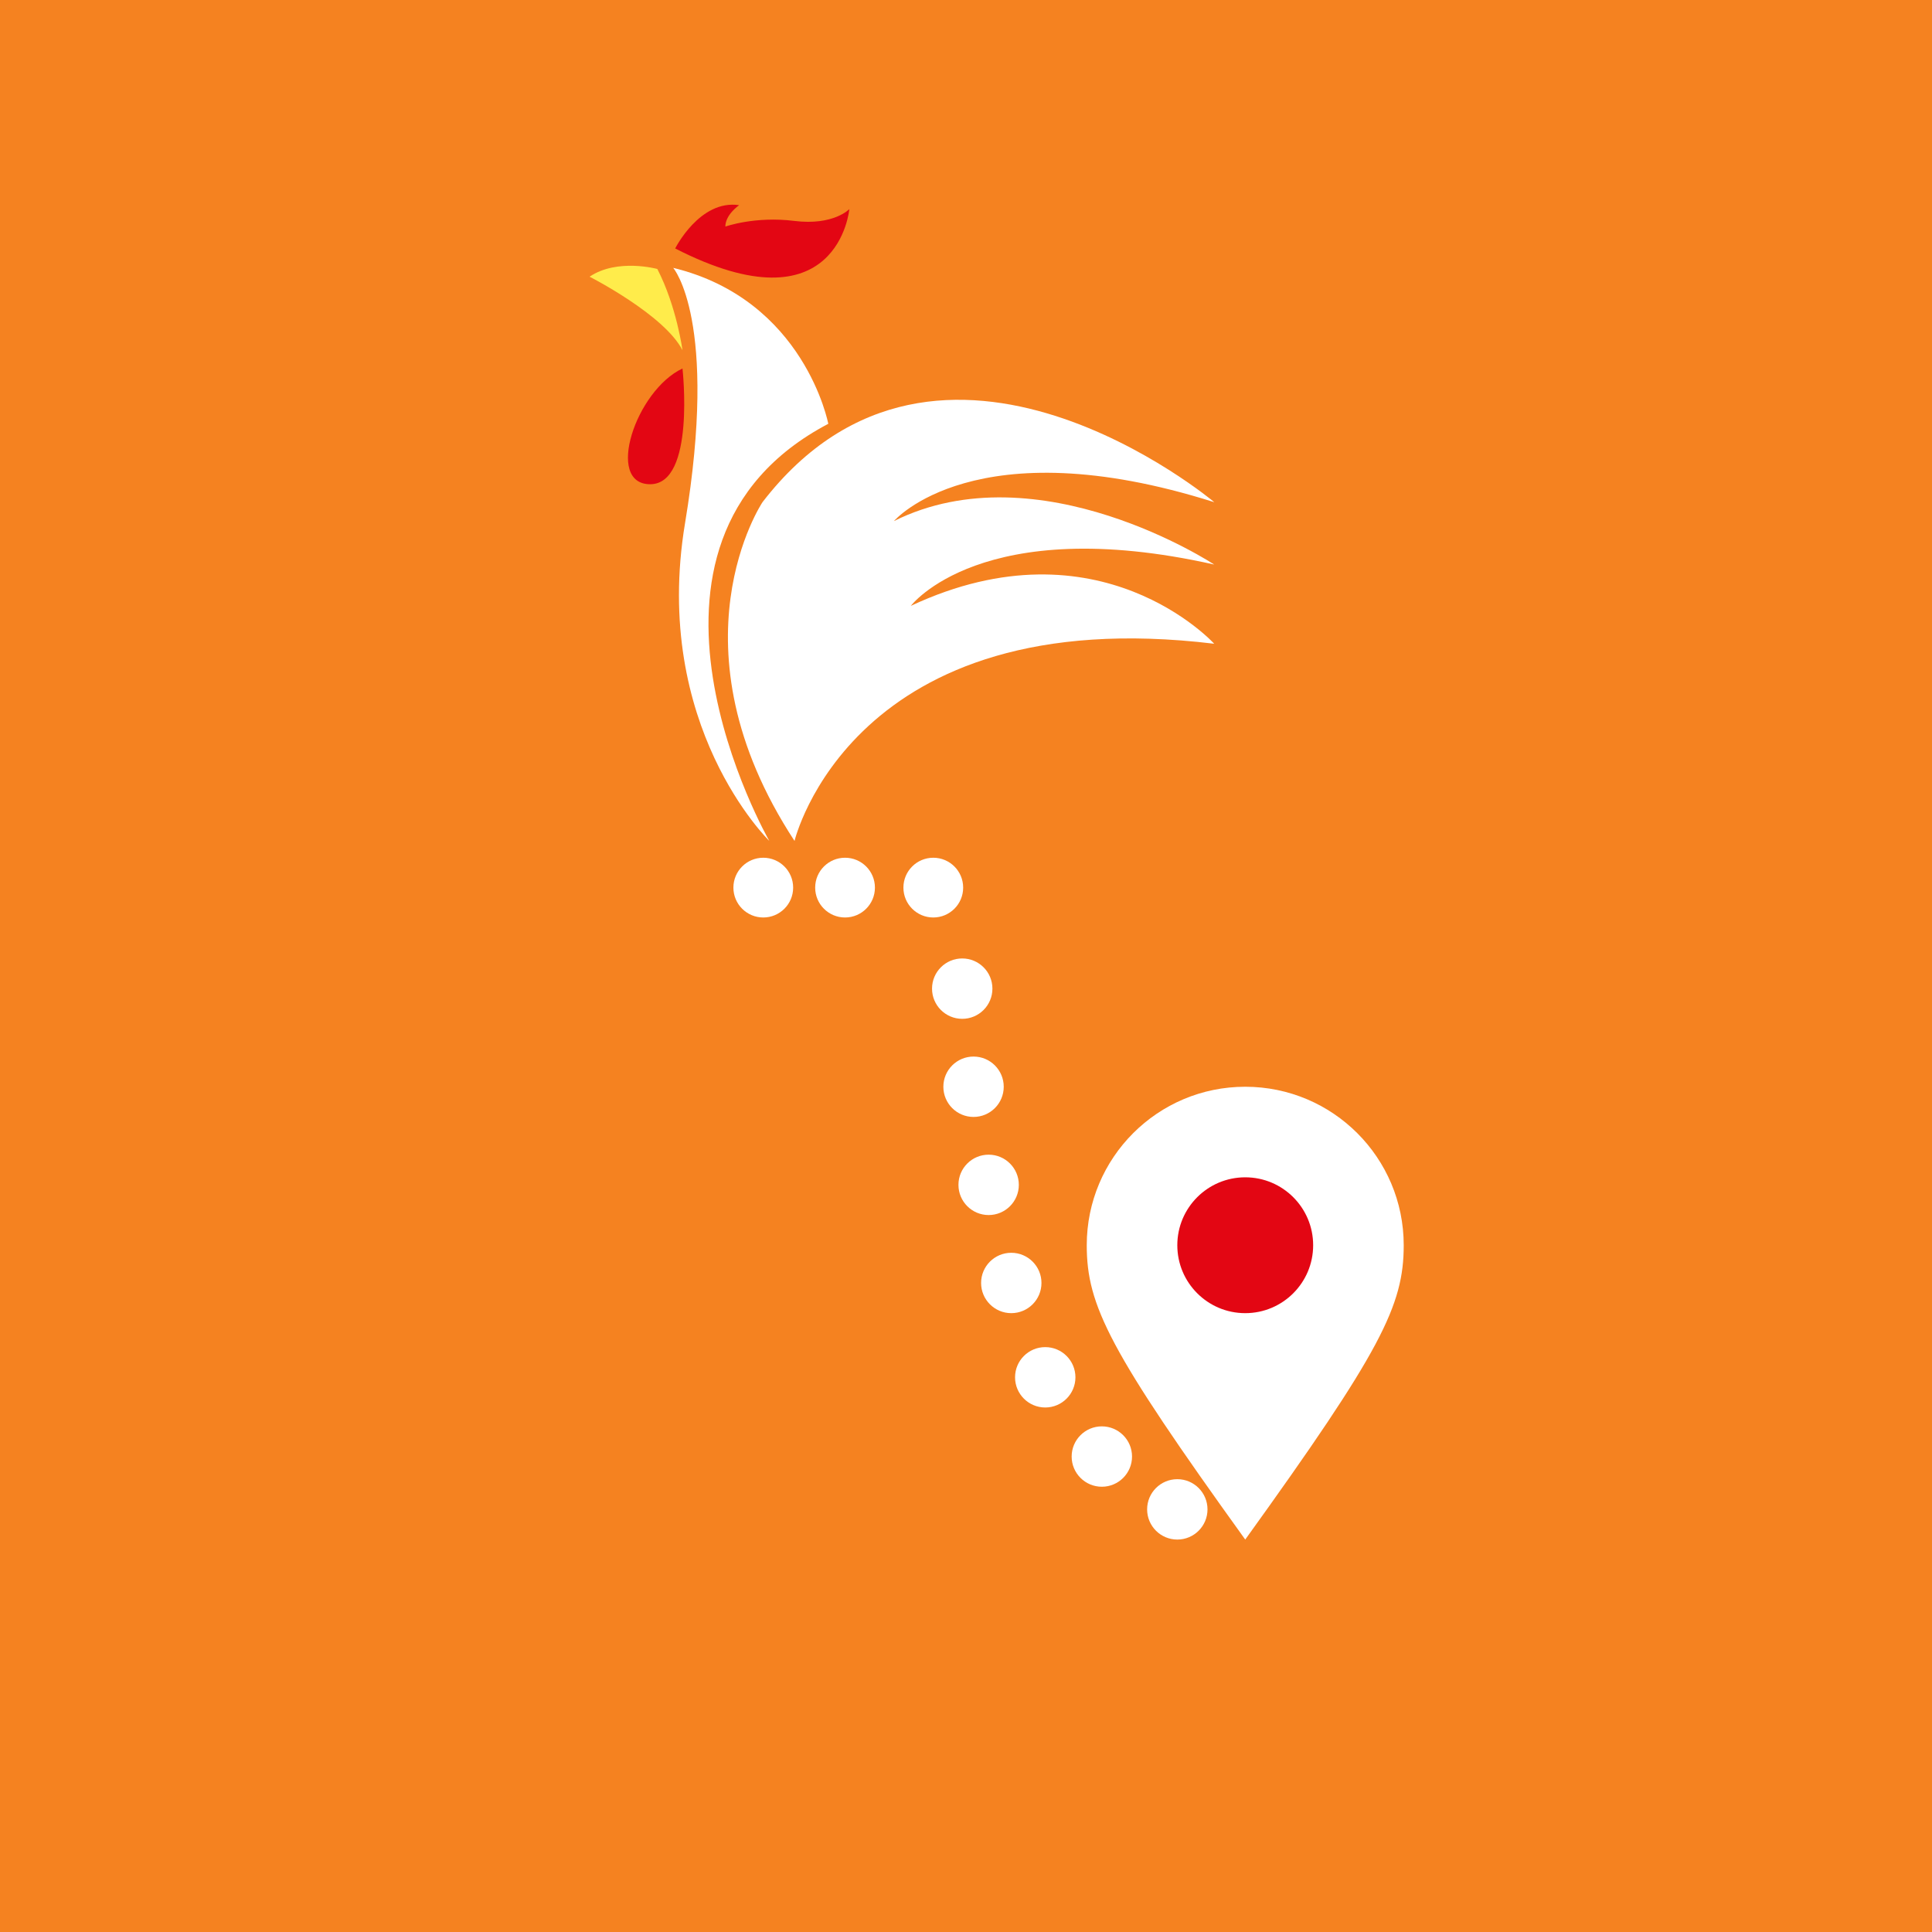
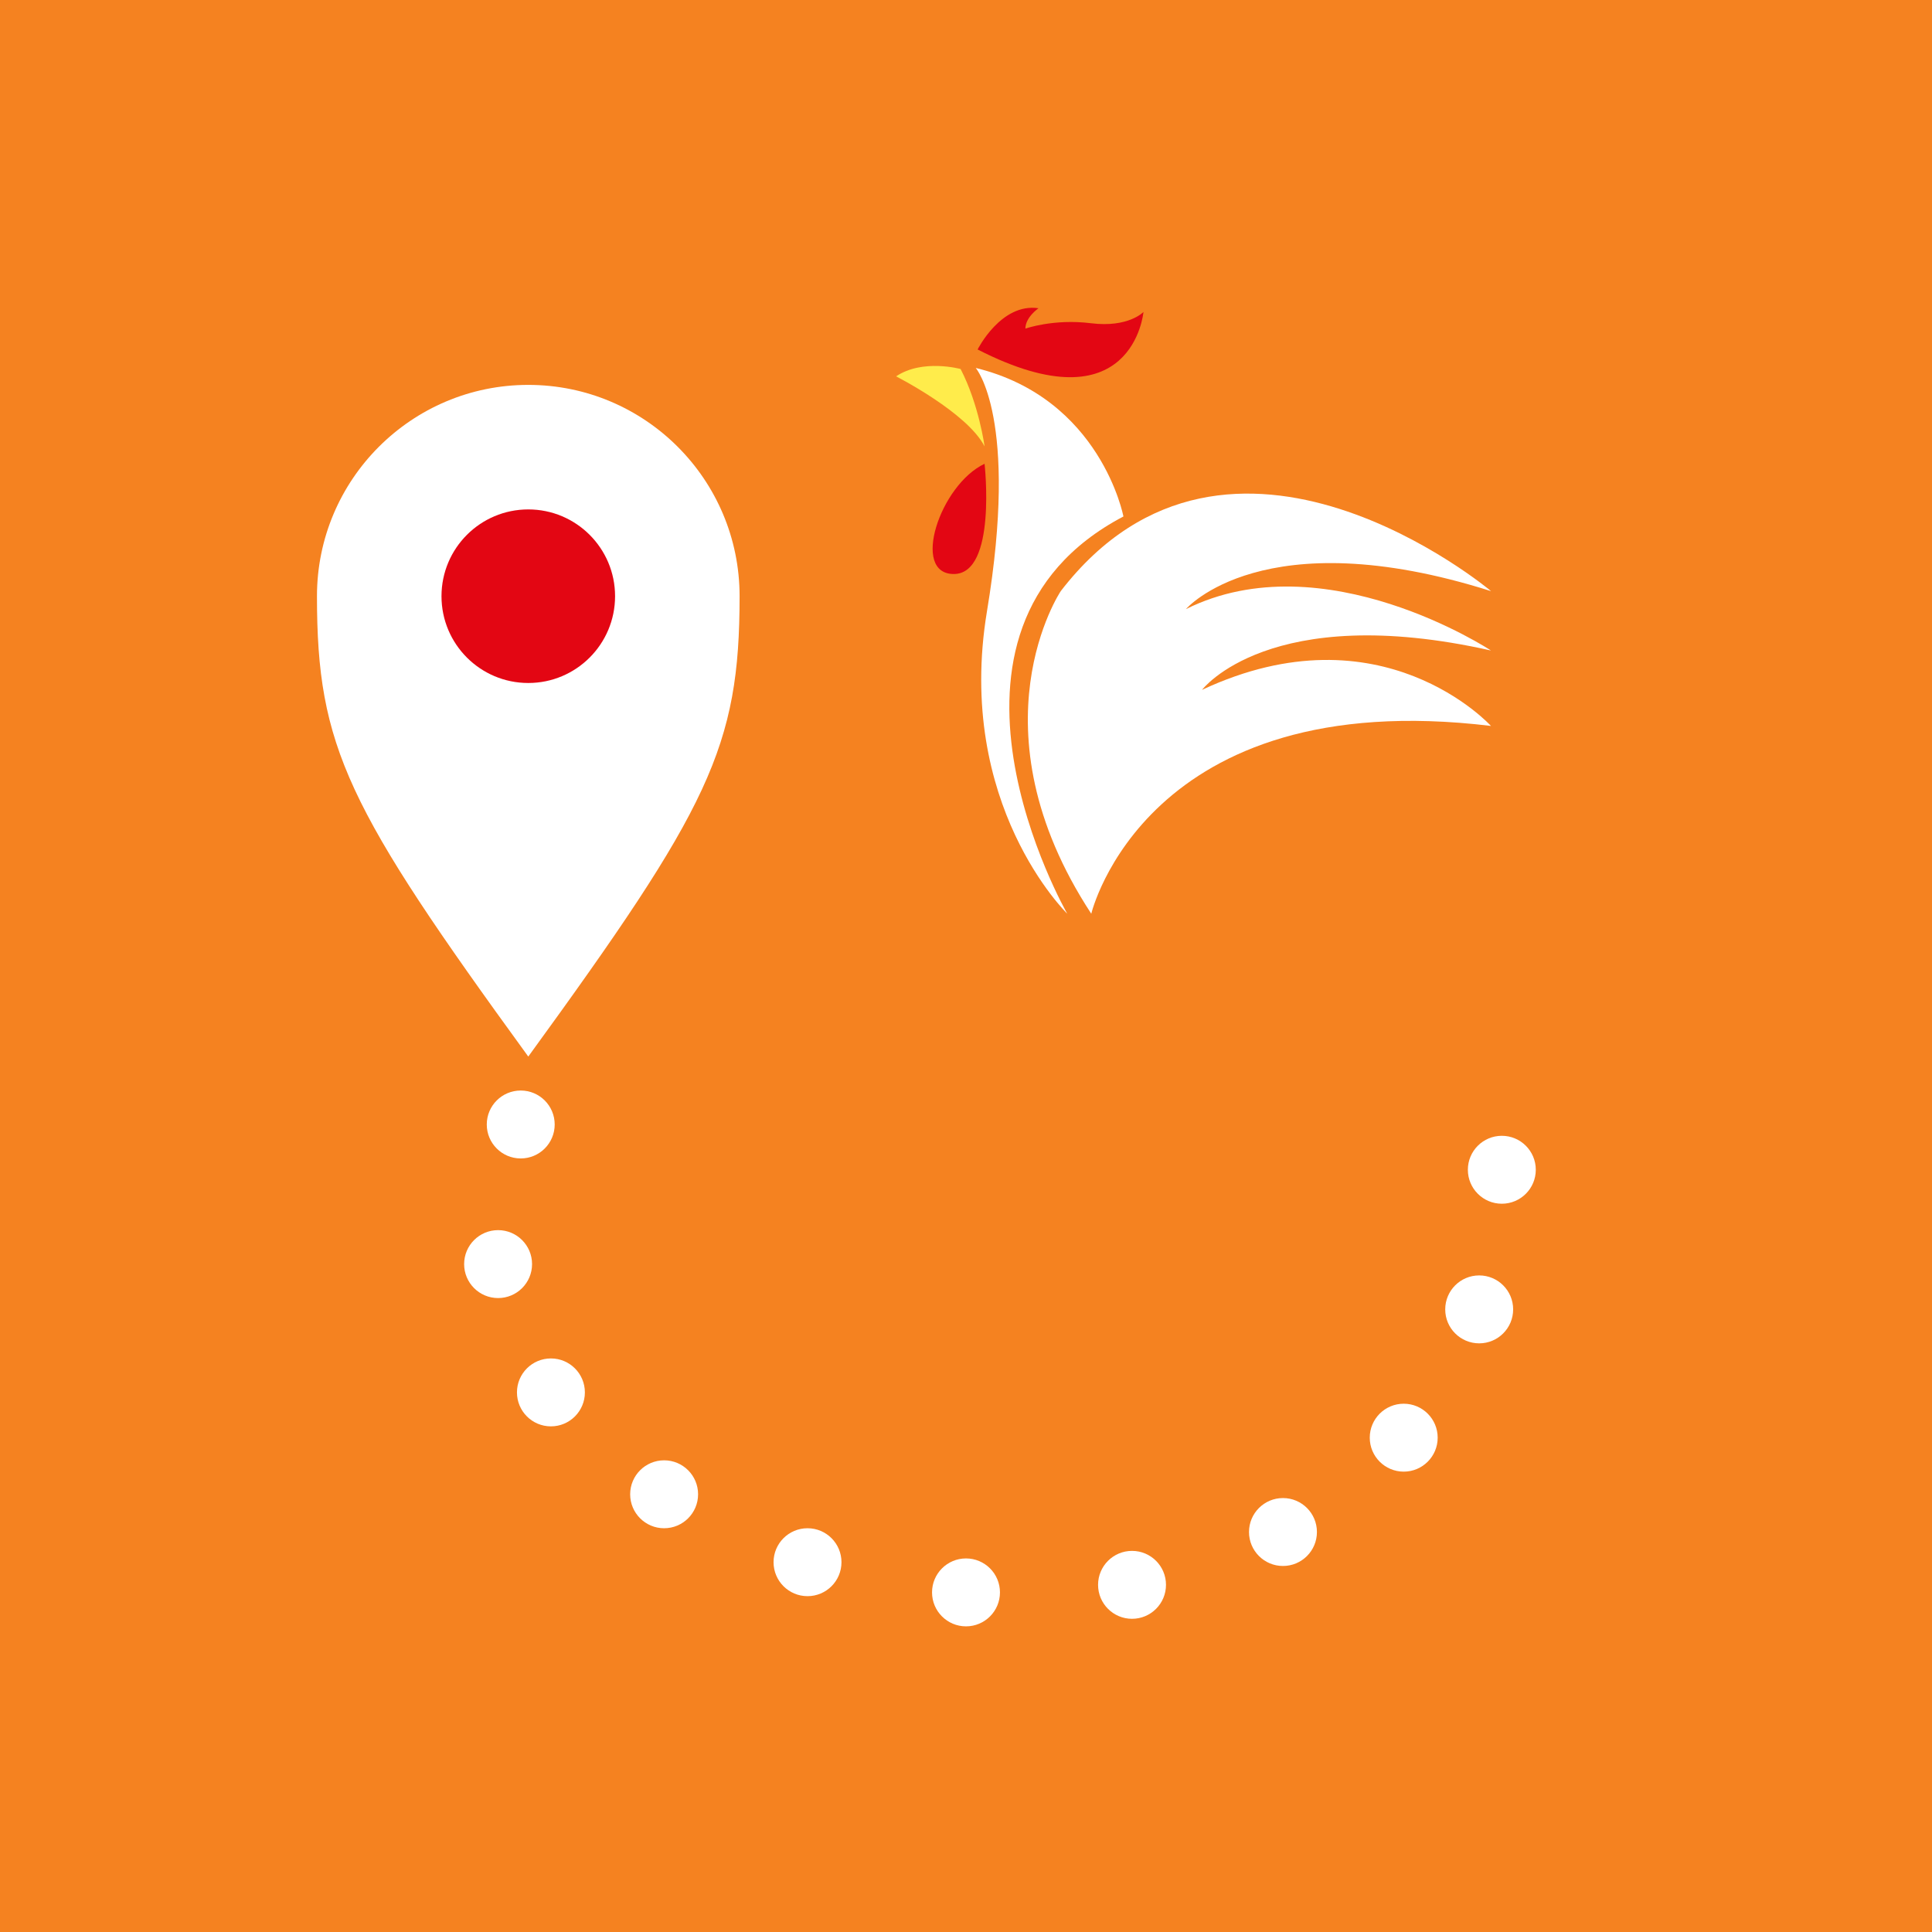
<svg xmlns="http://www.w3.org/2000/svg" viewBox="0 0 512 512" width="512" height="512">
  <style>
    .c0  { fill: #fff;     fill-rule: evenodd; }
    .c1  { fill: #ffec4b;  fill-rule: evenodd; }
    .c3  { fill: #e30613;  fill-rule: evenodd; }
    .dot { fill: #fff; }
  </style>
  <rect width="512" height="512" fill="#F58220" />
-   <g transform="translate(140,40) scale(1.05)">
+   <g class="dot">
+     <circle cx="138" cy="298" r="9" />
+     <circle cx="132" cy="335" r="9" />
+     <circle cx="146" cy="369" r="9" />
+     <circle cx="176" cy="396" r="9" />
+     <circle cx="214" cy="414" r="9" />
+     <circle cx="256" cy="422" r="9" />
+     <circle cx="300" cy="420" r="9" />
+     <circle cx="340" cy="406" r="9" />
+     <circle cx="372" cy="381" r="9" />
+     <circle cx="392" cy="347" r="9" />
+     <circle cx="398" cy="310" r="9" />
+   </g>
+   <path d="M140,280 C 92,214 84,198 84,158 a 56 56 0 1 1 112 0 C 196,198 188,214 140,280 Z" fill="#ffffff" />
+   <circle cx="140" cy="158" r="23" fill="#e30613" />
+   <g transform="translate(222,68) scale(1.0)">
    <path class="c3" d="M37.08,24.61s6.21-12.41,16.14-10.92c0,0-3.48,2.36-3.48,5.4,0,0,7.45-2.67,17.38-1.43,9.93,1.24,13.91-2.98,13.91-2.98,0,0-2.73,31.04-43.96,9.93" />
    <path class="c0" d="M173.13,88.64s-69.18-58.12-114.01,0c0,0-24.25,36.16,8.08,85.51,0,0,14.46-60.83,105.92-49.77,0,0-28.93-31.88-76.57-9.56,0,0,17.87-23.62,76.57-10.43,0,0-44.24-29.18-80.83-10.97,0,0,20.42-23.91,80.83-4.77" />
    <path class="c0" d="M36.58,29.51s11.49,13.23,2.98,64.47c-8.51,51.24,21.27,80.16,21.27,80.16,0,0-42.97-74.85,14.89-105.27,0,0-5.95-31.28-39.14-39.36" />
    <path class="c1" d="M32.57,29.79s-10.1-2.77-17.1,1.95c0,0,18.89,9.61,23.45,18.56,0,0-1.47-11.07-6.35-20.51" />
    <path class="c3" d="M38.92,54.91s3.3,29.21-8.16,29.21-3.64-23.66,8.16-29.21" />
-     <circle class="dot" cx="59.31" cy="185.93" r="7.54" />
-     <circle class="dot" cx="79.95" cy="185.93" r="7.54" />
-     <circle class="dot" cx="102.22" cy="185.93" r="7.54" />
  </g>
-   <circle class="dot" cx="255" cy="262" r="8" />
-   <circle class="dot" cx="258" cy="288" r="8" />
-   <circle class="dot" cx="262" cy="314" r="8" />
-   <circle class="dot" cx="268" cy="340" r="8" />
-   <circle class="dot" cx="277" cy="365" r="8" />
-   <circle class="dot" cx="292" cy="386" r="8" />
-   <circle class="dot" cx="312" cy="400" r="8" />
-   <path d="M330,408 C 294,358 288,346 288,330 a 42 42 0 1 1 84 0 C 372,346 366,358 330,408 Z" fill="#ffffff" />
-   <circle cx="330" cy="330" r="18" fill="#e30613" />
</svg>
